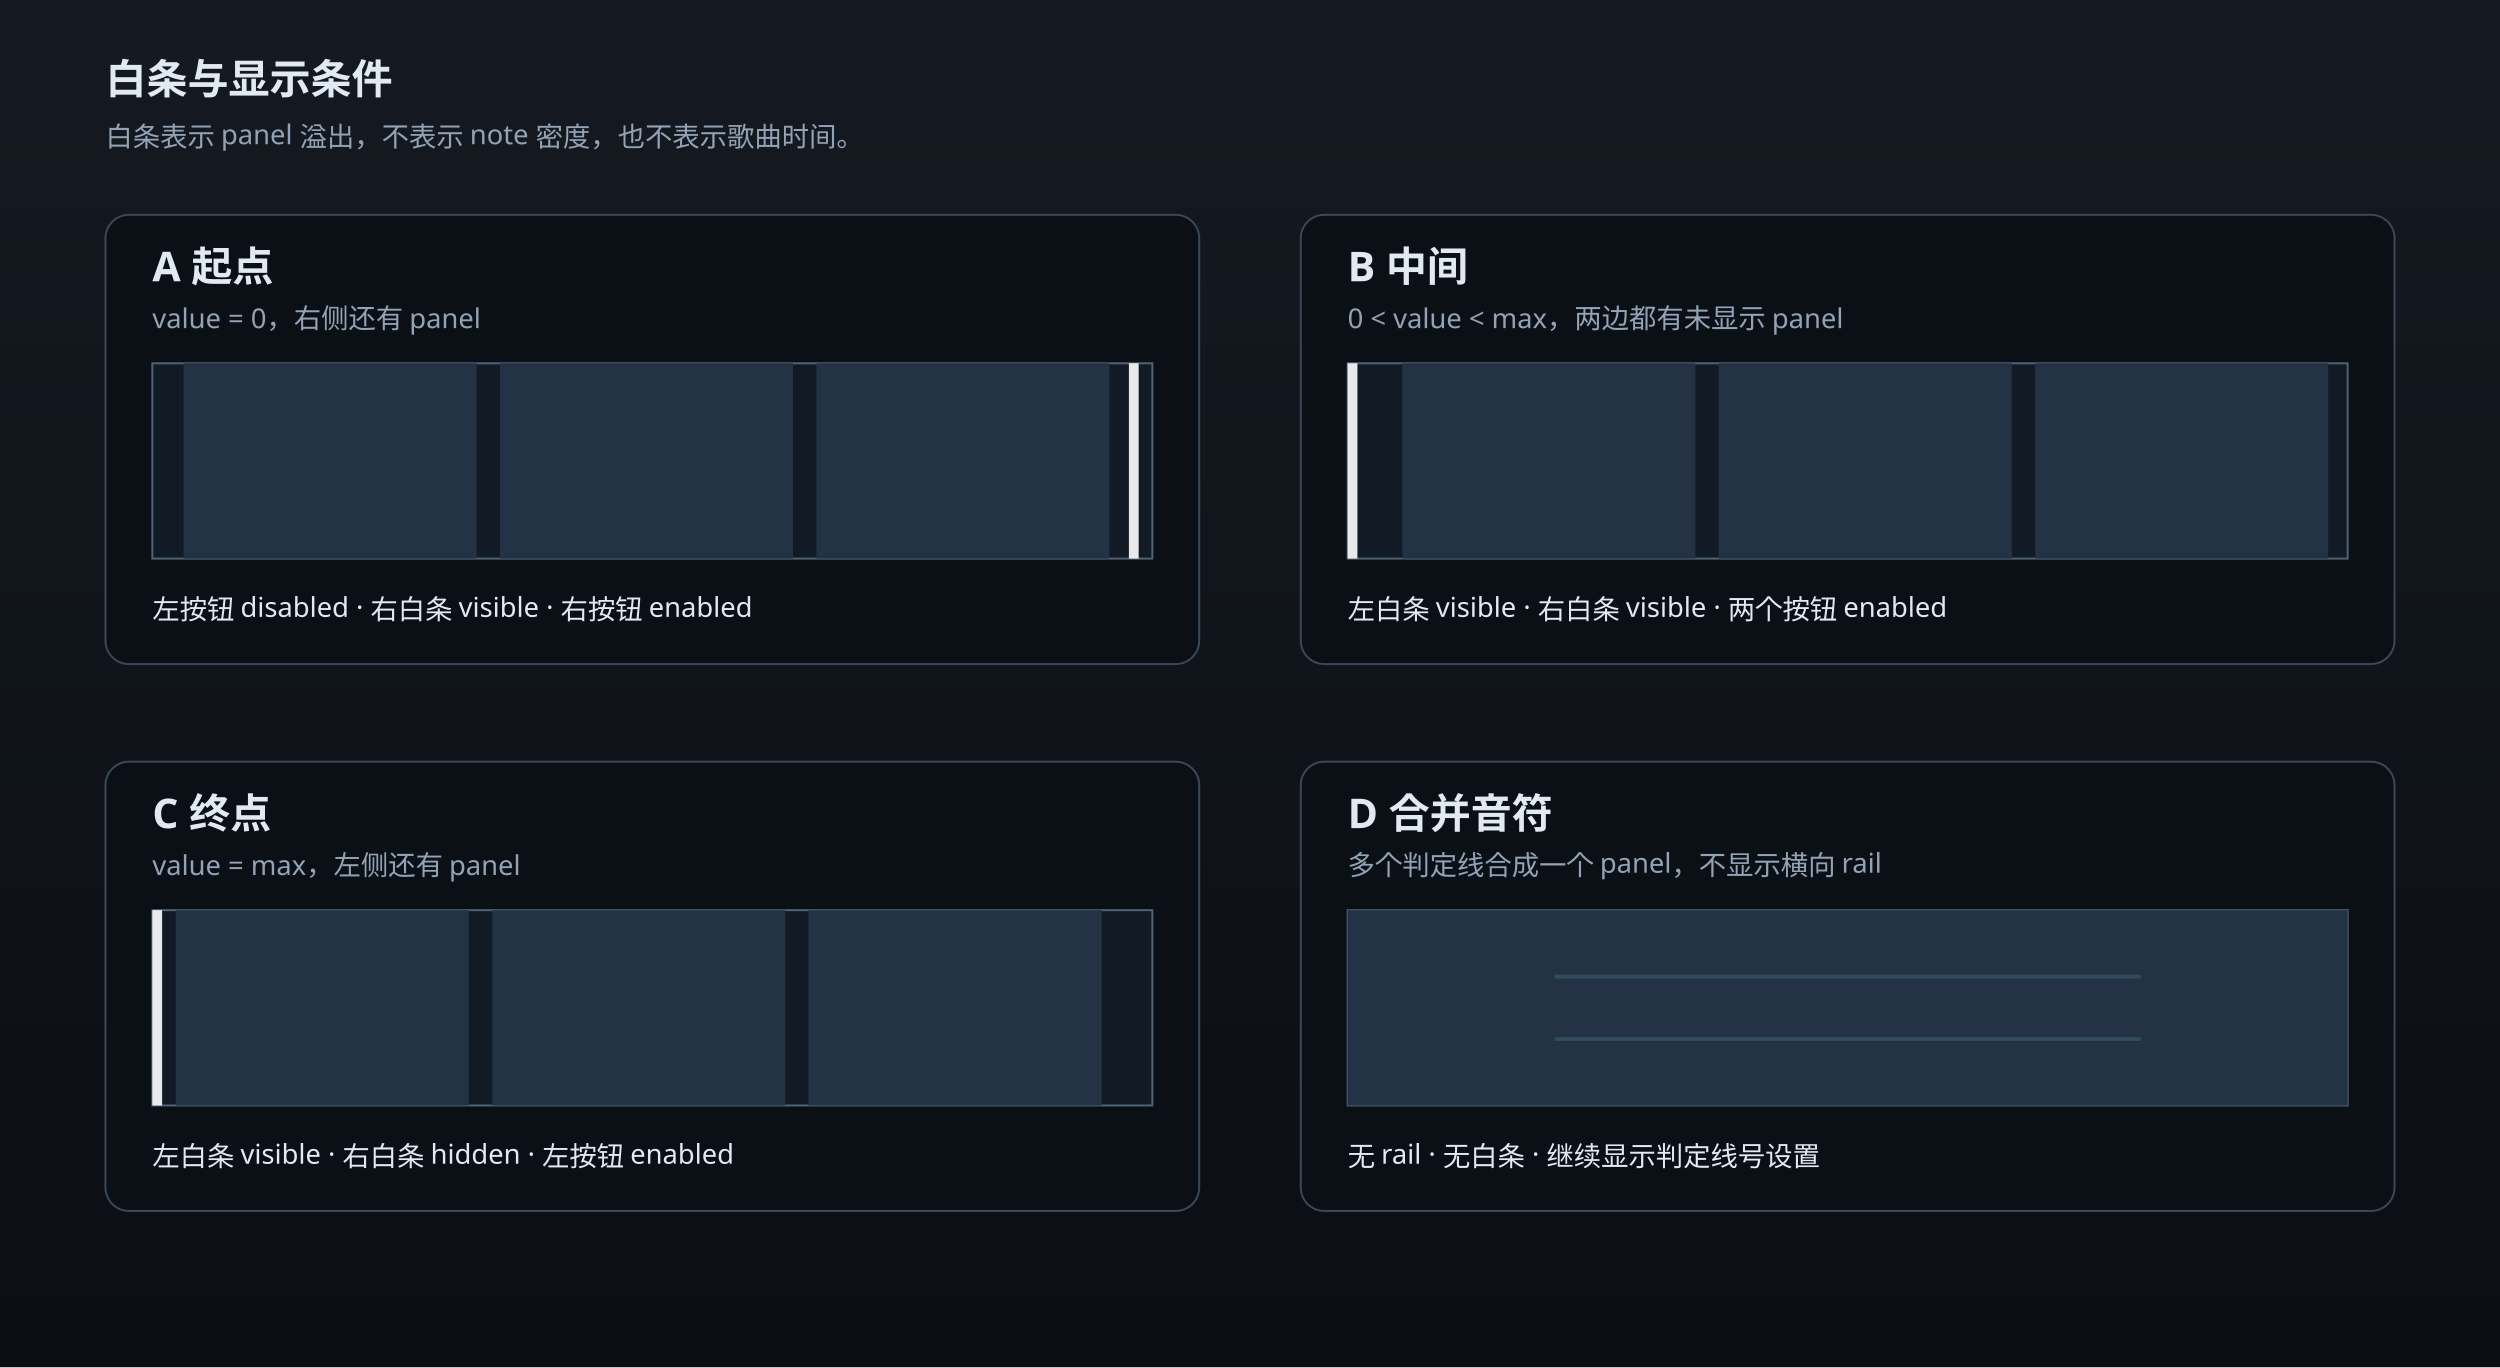
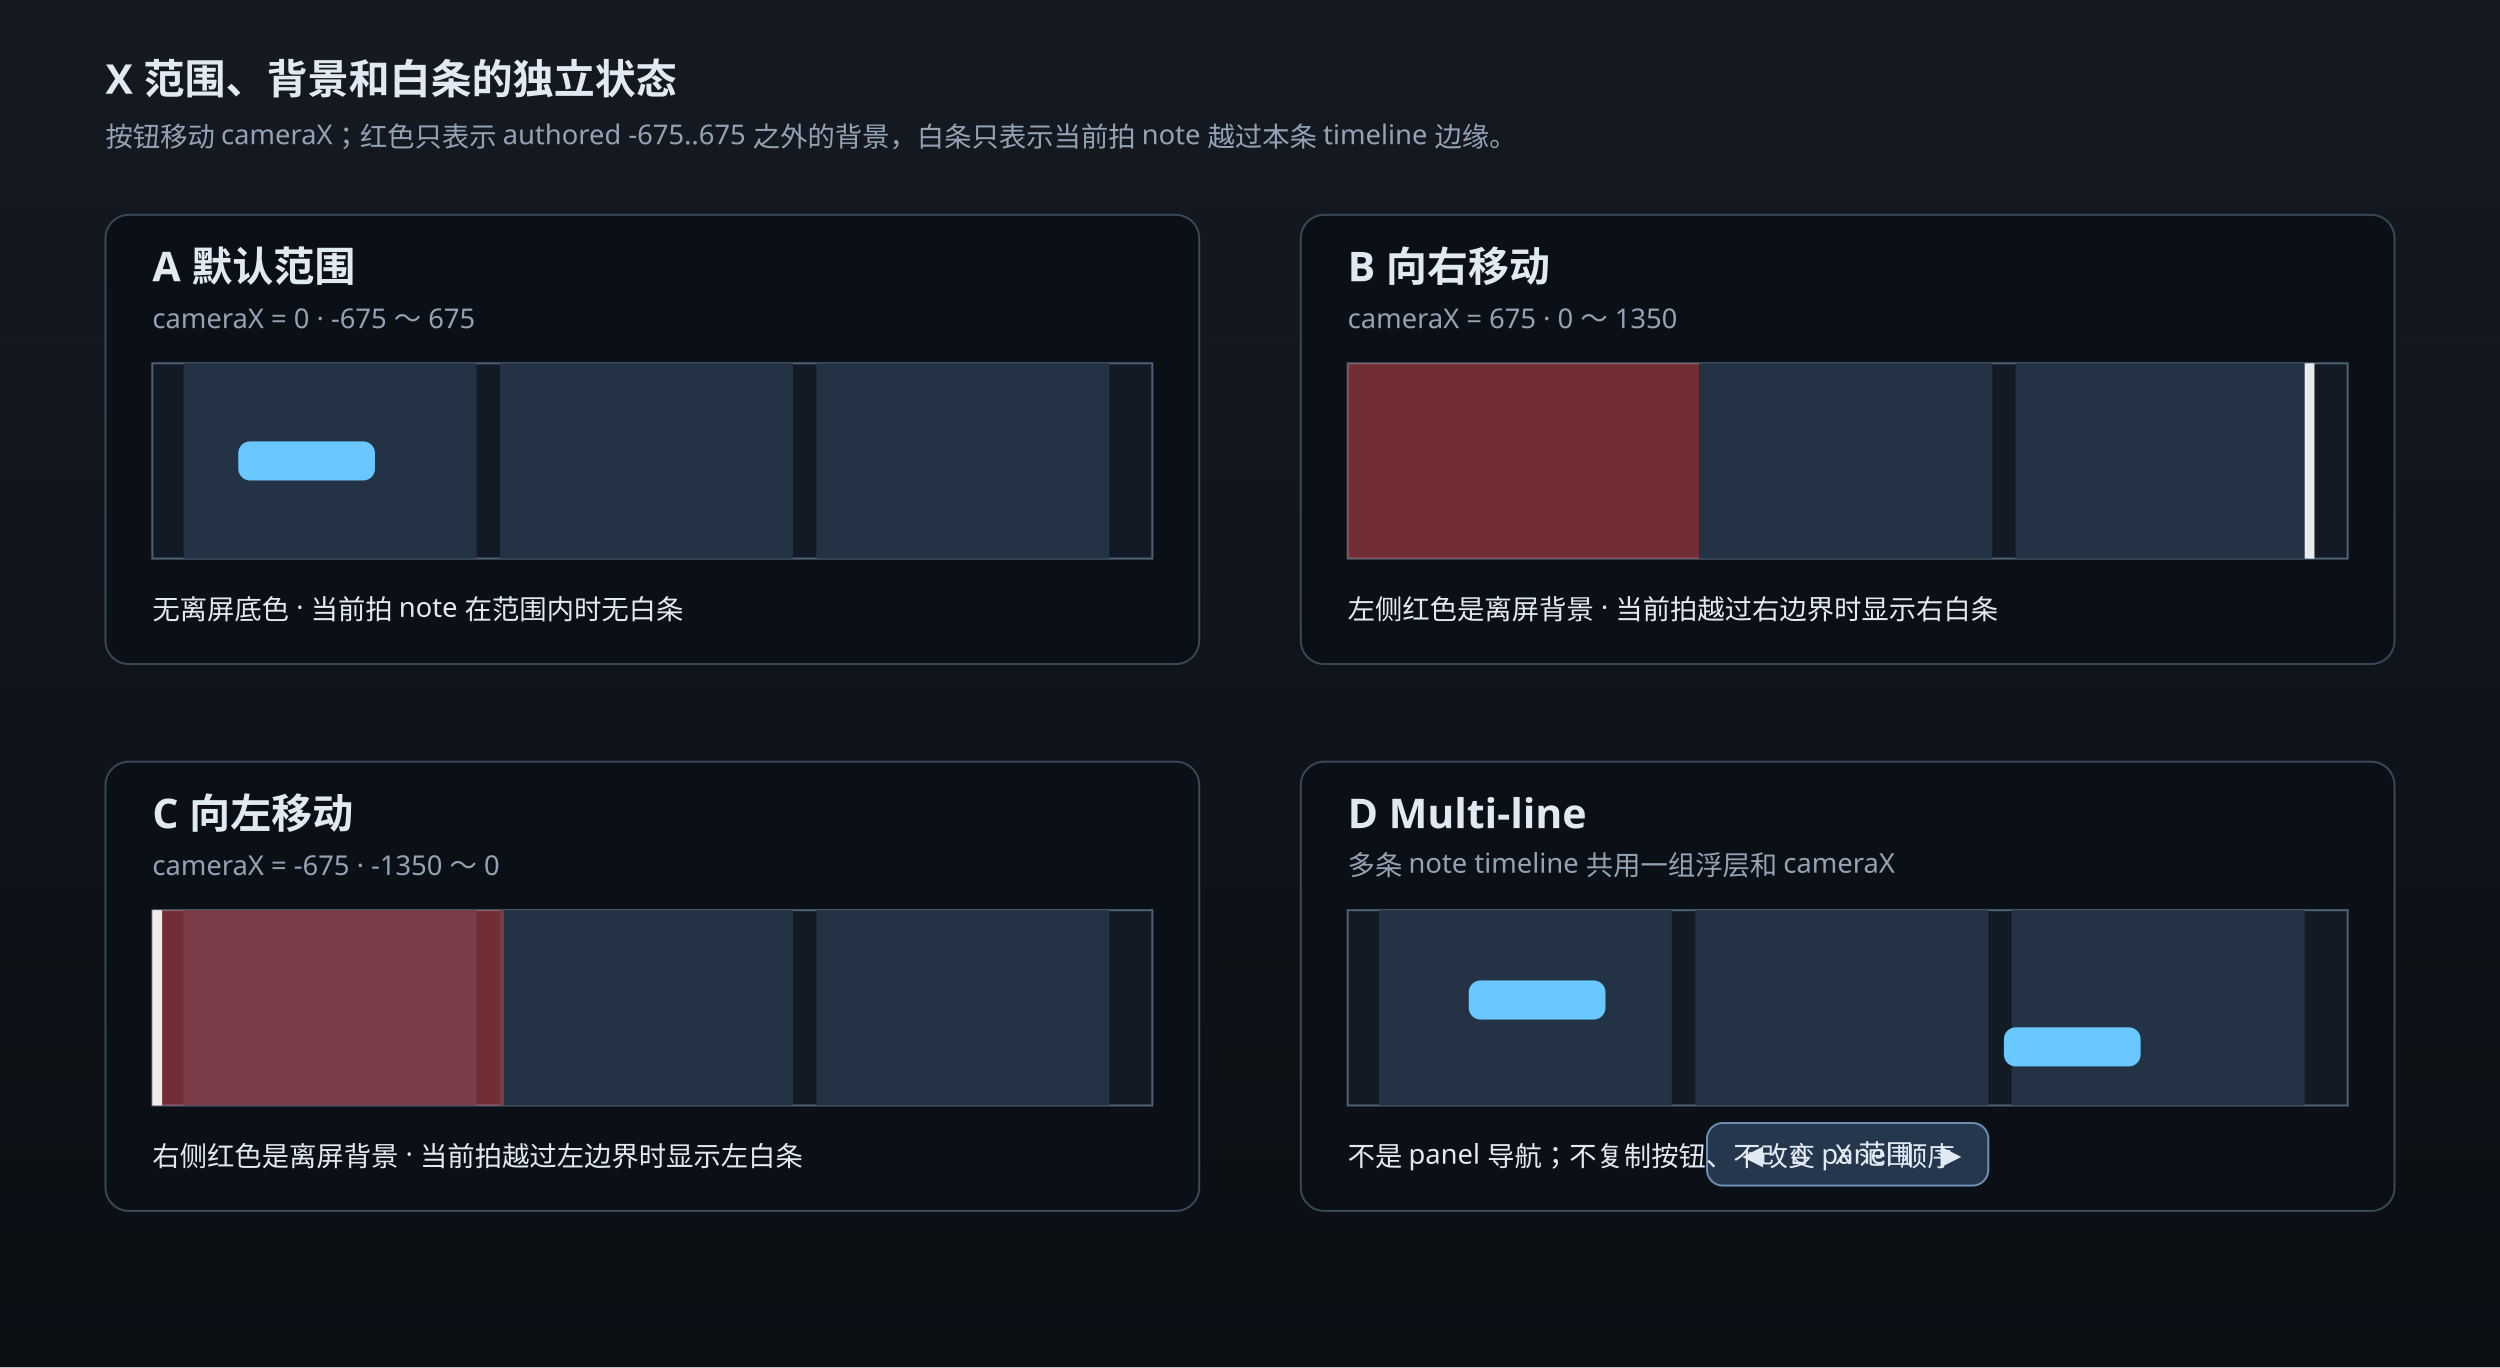
<svg xmlns="http://www.w3.org/2000/svg" width="1280" height="700" viewBox="0 0 1280 700">
  <defs>
    <linearGradient id="bg2" x1="0" x2="0" y1="0" y2="1">
      <stop offset="0" stop-color="#151a22" />
      <stop offset="1" stop-color="#0b0e13" />
    </linearGradient>
    <style>
      .ui { font-family: "Segoe UI", "Microsoft YaHei", sans-serif; fill: #e1e9f2; }
      .muted { fill: #93a2b4; }
      .heading { font-size: 21px; font-weight: 700; }
      .small { font-size: 14px; }
-       .tiny { font-size: 12px; }
    </style>
  </defs>
  <rect width="1280" height="700" fill="url(#bg2)" />
-   <text x="54" y="48" class="ui heading">白条与显示条件</text>
-   <text x="54" y="75" class="ui small muted">白条表示 panel 溢出，不表示 note 密度，也不表示歌曲时间。</text>
+   <text x="54" y="48" class="ui heading">X 范围、背景和白条的独立状态</text>
+   <text x="54" y="75" class="ui small muted">按钮移动 cameraX；红色只表示 authored -675..675 之外的背景，白条只表示当前拍 note 越过本条 timeline 边缘。</text>
  <g transform="translate(54 110)">
    <rect width="560" height="230" rx="12" fill="#0b1017" stroke="#394959" />
-     <text x="24" y="34" class="ui heading">A 起点</text>
-     <text x="24" y="58" class="ui small muted">value = 0，右侧还有 panel</text>
+     <text x="24" y="34" class="ui heading">A 默认范围</text>
+     <text x="24" y="58" class="ui small muted">cameraX = 0 · -675 ～ 675</text>
    <rect x="24" y="76" width="512" height="100" fill="#121b25" stroke="#506376" />
    <rect x="40" y="76" width="150" height="100" fill="#233244" />
    <rect x="202" y="76" width="150" height="100" fill="#233244" />
    <rect x="364" y="76" width="150" height="100" fill="#233244" />
-     <rect x="524" y="76" width="5" height="100" fill="#fff" opacity=".9" />
-     <text x="24" y="207" class="ui small">左按钮 disabled · 右白条 visible · 右按钮 enabled</text>
+     <rect x="68" y="116" width="70" height="20" rx="6" fill="#68c8ff" />
+     <text x="24" y="207" class="ui small">无离屏底色 · 当前拍 note 在范围内时无白条</text>
  </g>
  <g transform="translate(666 110)">
    <rect width="560" height="230" rx="12" fill="#0b1017" stroke="#394959" />
-     <text x="24" y="34" class="ui heading">B 中间</text>
-     <text x="24" y="58" class="ui small muted">0 &lt; value &lt; max，两边都有未显示 panel</text>
+     <text x="24" y="34" class="ui heading">B 向右移动</text>
+     <text x="24" y="58" class="ui small muted">cameraX = 675 · 0 ～ 1350</text>
    <rect x="24" y="76" width="512" height="100" fill="#121b25" stroke="#506376" />
-     <rect x="24" y="76" width="5" height="100" fill="#fff" opacity=".9" />
-     <rect x="52" y="76" width="150" height="100" fill="#233244" />
-     <rect x="214" y="76" width="150" height="100" fill="#233244" />
-     <rect x="376" y="76" width="150" height="100" fill="#233244" />
-     <text x="24" y="207" class="ui small">左白条 visible · 右白条 visible · 两个按钮 enabled</text>
+     <rect x="24" y="76" width="180" height="100" fill="#ff4d4d" opacity=".4" />
+     <rect x="204" y="76" width="150" height="100" fill="#233244" />
+     <rect x="366" y="76" width="150" height="100" fill="#233244" />
+     <rect x="514" y="76" width="5" height="100" fill="#fff" opacity=".9" />
+     <text x="24" y="207" class="ui small">左侧红色是离屏背景 · 当前拍越过右边界时显示右白条</text>
  </g>
  <g transform="translate(54 390)">
    <rect width="560" height="230" rx="12" fill="#0b1017" stroke="#394959" />
-     <text x="24" y="34" class="ui heading">C 终点</text>
-     <text x="24" y="58" class="ui small muted">value = max，左侧还有 panel</text>
+     <text x="24" y="34" class="ui heading">C 向左移动</text>
+     <text x="24" y="58" class="ui small muted">cameraX = -675 · -1350 ～ 0</text>
    <rect x="24" y="76" width="512" height="100" fill="#121b25" stroke="#506376" />
-     <rect x="36" y="76" width="150" height="100" fill="#233244" />
-     <rect x="198" y="76" width="150" height="100" fill="#233244" />
-     <rect x="360" y="76" width="150" height="100" fill="#233244" />
+     <rect x="40" y="76" width="150" height="100" fill="#233244" />
+     <rect x="202" y="76" width="150" height="100" fill="#233244" />
+     <rect x="364" y="76" width="150" height="100" fill="#233244" />
+     <rect x="24" y="76" width="180" height="100" fill="#ff4d4d" opacity=".4" />
    <rect x="24" y="76" width="5" height="100" fill="#fff" opacity=".9" />
-     <text x="24" y="207" class="ui small">左白条 visible · 右白条 hidden · 左按钮 enabled</text>
+     <text x="24" y="207" class="ui small">右侧红色是离屏背景 · 当前拍越过左边界时显示左白条</text>
  </g>
  <g transform="translate(666 390)">
    <rect width="560" height="230" rx="12" fill="#0b1017" stroke="#394959" />
-     <text x="24" y="34" class="ui heading">D 合并音符</text>
-     <text x="24" y="58" class="ui small muted">多个判定线合成一个 panel，不显示横向 rail</text>
+     <text x="24" y="34" class="ui heading">D Multi-line</text>
+     <text x="24" y="58" class="ui small muted">多条 note timeline 共用一组浮层和 cameraX</text>
    <rect x="24" y="76" width="512" height="100" fill="#121b25" stroke="#506376" />
-     <rect x="24" y="76" width="512" height="100" fill="#233244" />
-     <path d="M130 110h300M130 142h300" stroke="#314a5c" stroke-width="2" />
-     <text x="24" y="207" class="ui small">无 rail · 无白条 · 继续显示判定线号设置</text>
+     <rect x="40" y="76" width="150" height="100" fill="#233244" />
+     <rect x="202" y="76" width="150" height="100" fill="#233244" />
+     <rect x="364" y="76" width="150" height="100" fill="#233244" />
+     <rect x="86" y="112" width="70" height="20" rx="6" fill="#68c8ff" />
+     <rect x="360" y="136" width="70" height="20" rx="6" fill="#68c8ff" />
+     <rect x="208" y="185" width="144" height="32" rx="8" fill="#24374d" stroke="#6f91b6" />
+     <text x="226" y="206" class="ui small">◀　⌂　X 范围　▶</text>
+     <text x="24" y="207" class="ui small">不是 panel 导航；不复制按钮、不改变 panel 顺序</text>
  </g>
</svg>
